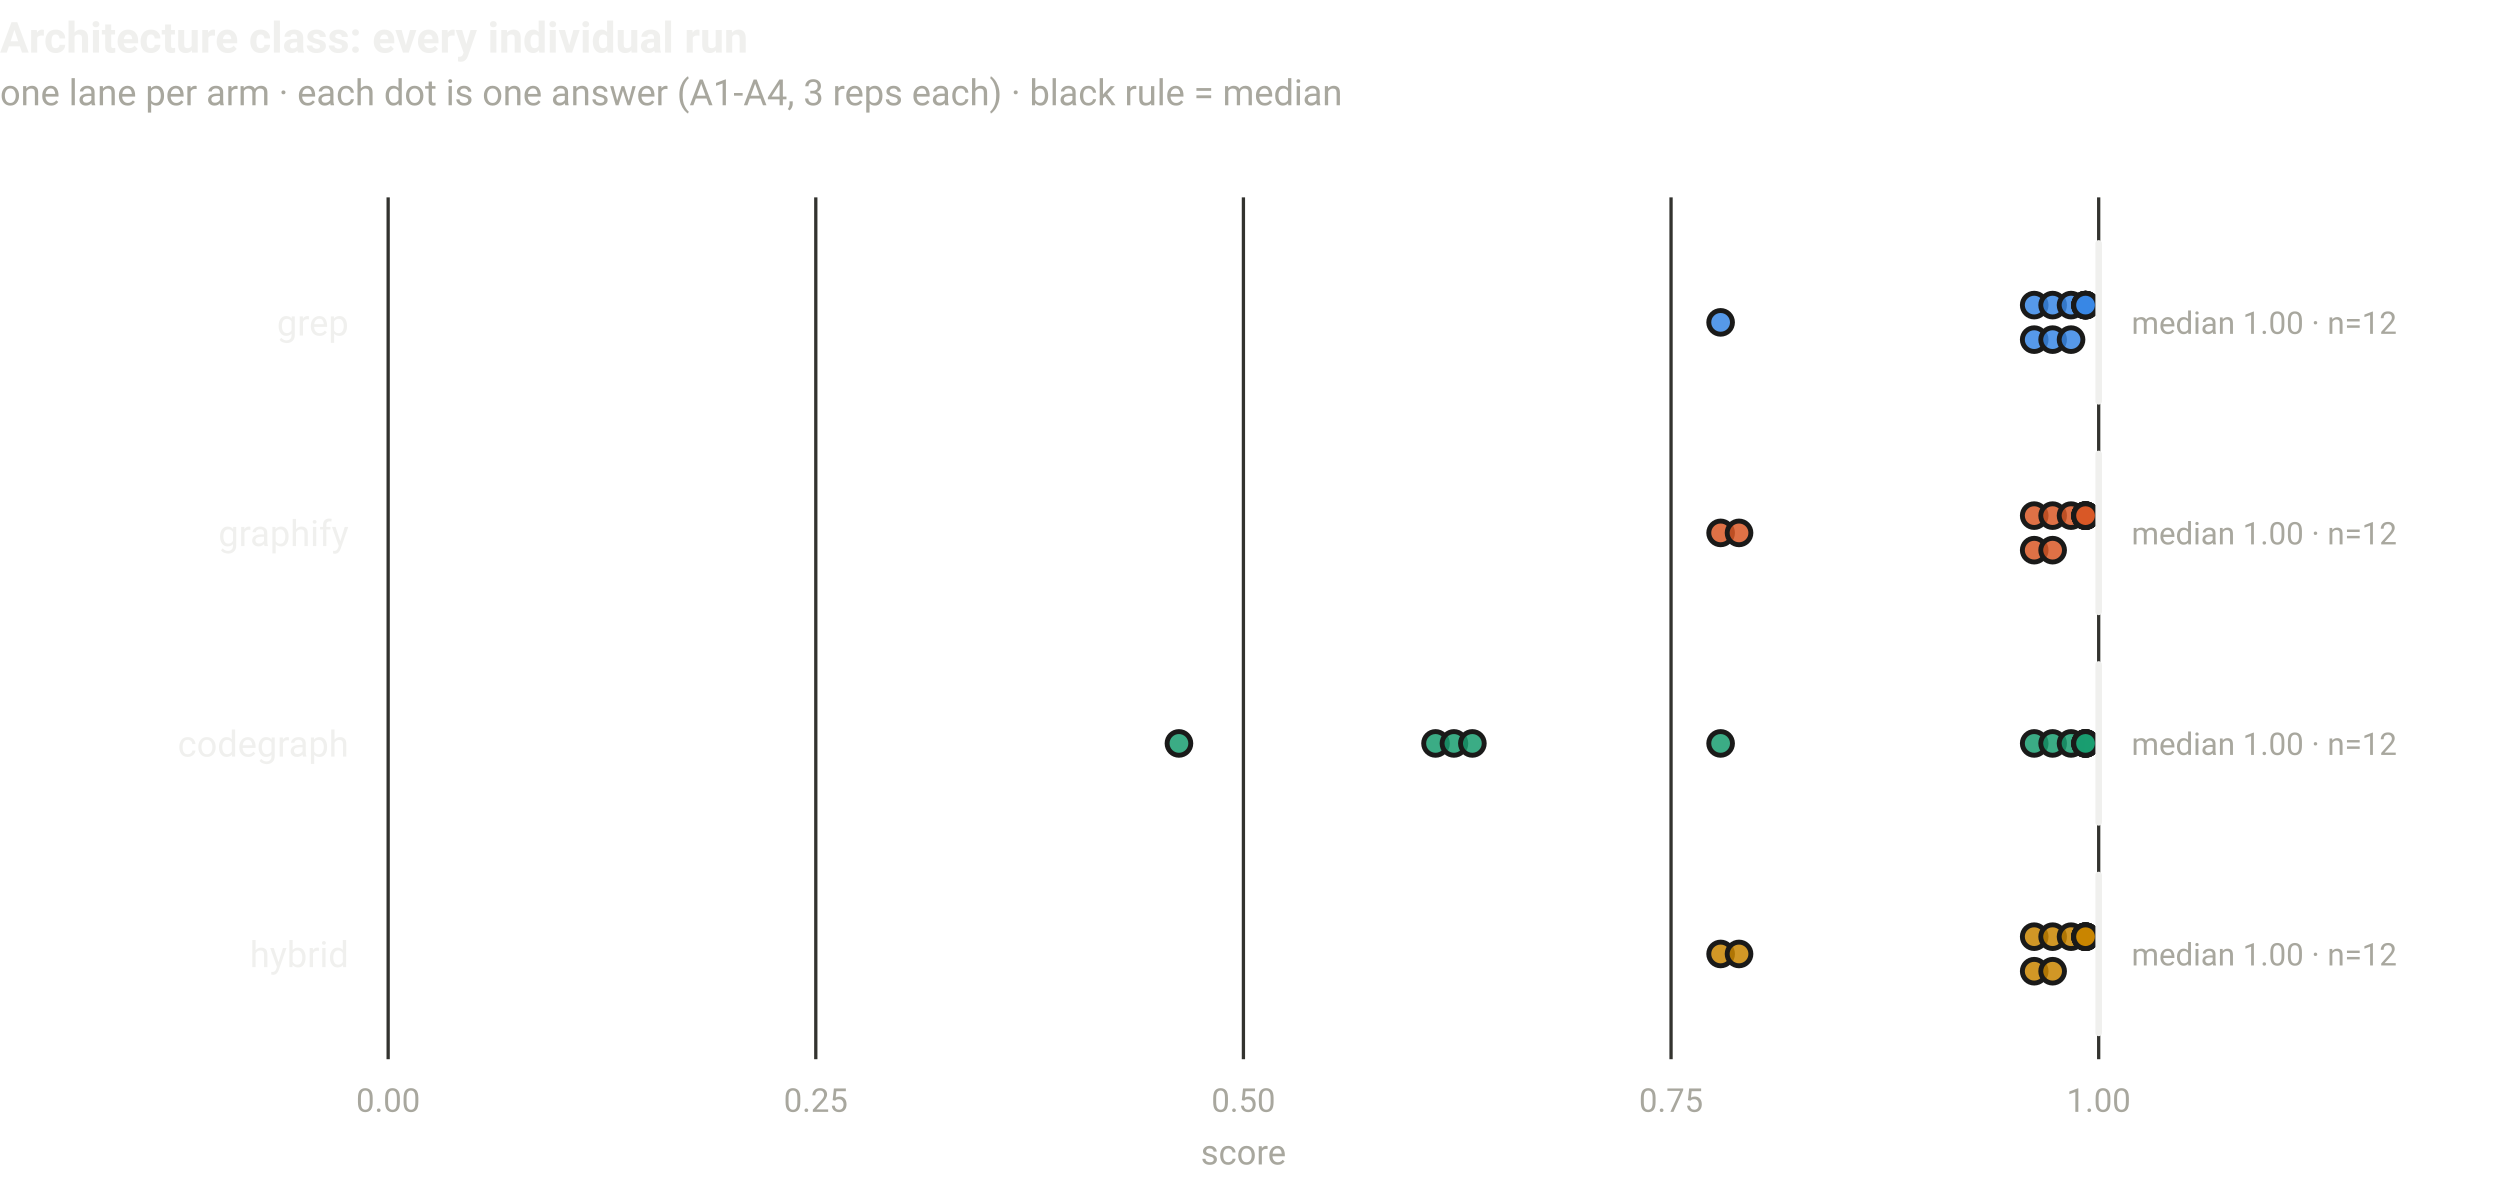
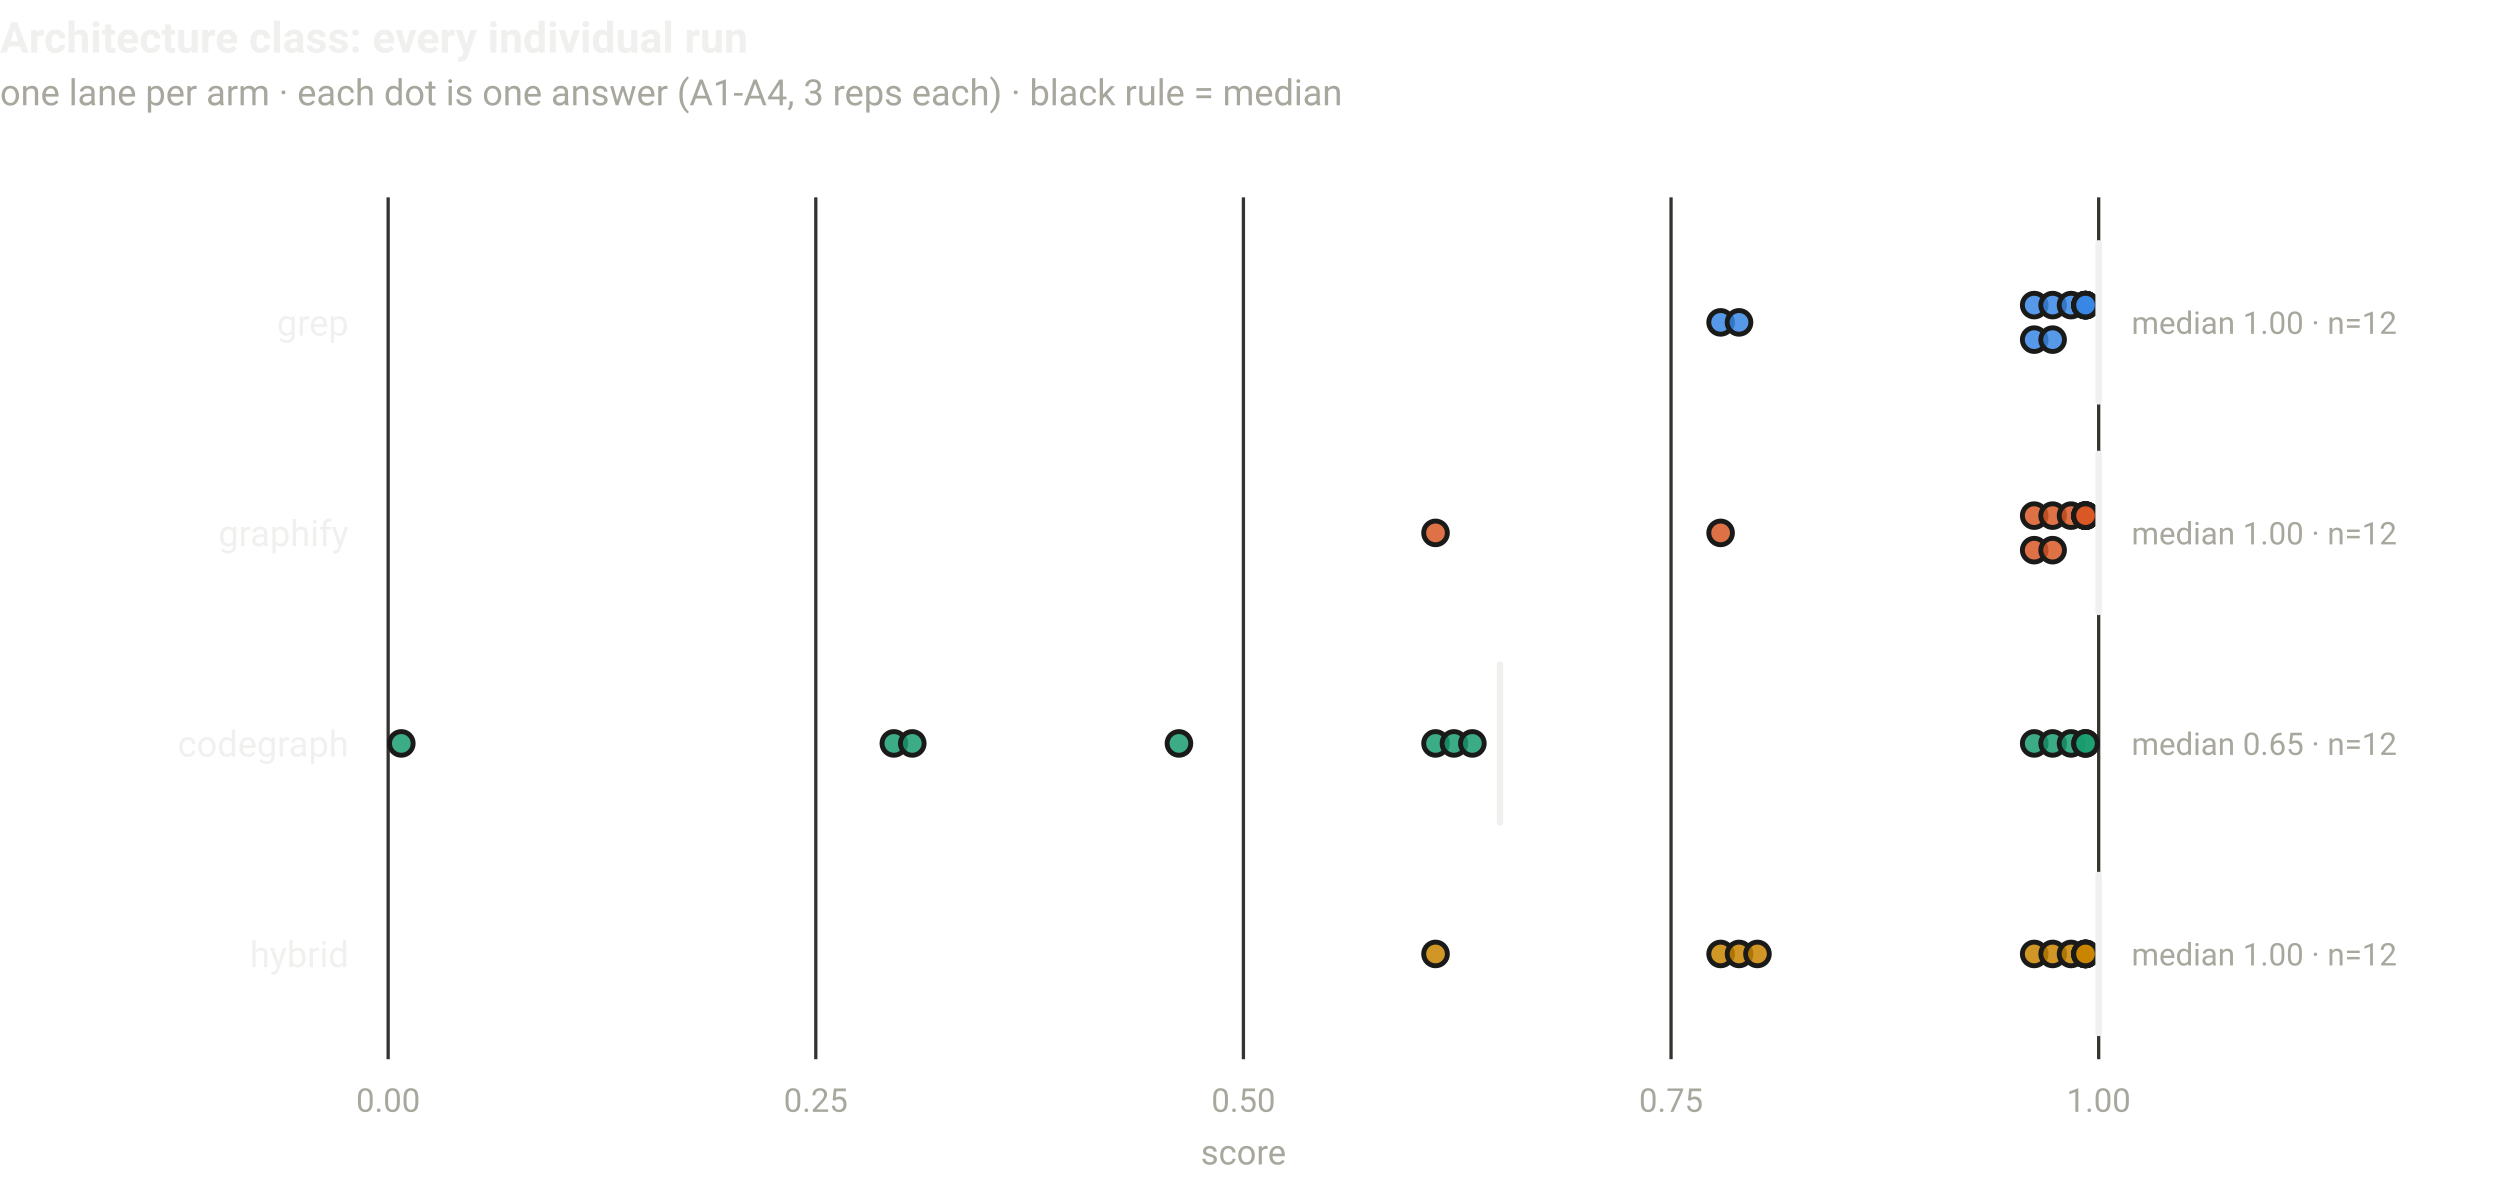
<svg xmlns="http://www.w3.org/2000/svg" width="760" height="366" viewBox="0 0 760 366" font-family="system-ui,-apple-system,Segoe UI,Roboto,sans-serif" role="img">
  <text x="0" y="16" font-size="13" font-weight="600" fill="#f0f0ee">Architecture class: every individual run</text>
  <text x="0" y="32" font-size="11" fill="#a8a79e">one lane per arm · each dot is one answer (A1-A4, 3 reps each) · black rule = median</text>
  <line x1="118" y1="60" x2="118" y2="322" stroke="#33332f" stroke-width="1" />
  <text x="118" y="338" font-size="10" fill="#a8a79e" text-anchor="middle">0.00</text>
  <line x1="248" y1="60" x2="248" y2="322" stroke="#33332f" stroke-width="1" />
  <text x="248" y="338" font-size="10" fill="#a8a79e" text-anchor="middle">0.25</text>
  <line x1="378" y1="60" x2="378" y2="322" stroke="#33332f" stroke-width="1" />
  <text x="378" y="338" font-size="10" fill="#a8a79e" text-anchor="middle">0.50</text>
  <line x1="508" y1="60" x2="508" y2="322" stroke="#33332f" stroke-width="1" />
  <text x="508" y="338" font-size="10" fill="#a8a79e" text-anchor="middle">0.75</text>
  <line x1="638" y1="60" x2="638" y2="322" stroke="#33332f" stroke-width="1" />
  <text x="638" y="338" font-size="10" fill="#a8a79e" text-anchor="middle">1.00</text>
  <text x="378" y="354" font-size="10.5" fill="#a8a79e" text-anchor="middle">score</text>
  <text x="106" y="102" font-size="11" fill="#f0f0ee" text-anchor="end">grep</text>
  <circle cx="618.4" cy="92.75" r="3.6" fill="#3987e5" fill-opacity="0.85" stroke="#1a1a19" stroke-width="1.5" />
  <circle cx="624" cy="92.75" r="3.6" fill="#3987e5" fill-opacity="0.85" stroke="#1a1a19" stroke-width="1.5" />
  <circle cx="629.6" cy="92.75" r="3.6" fill="#3987e5" fill-opacity="0.85" stroke="#1a1a19" stroke-width="1.5" />
  <circle cx="634" cy="92.75" r="3.6" fill="#3987e5" fill-opacity="0.85" stroke="#1a1a19" stroke-width="1.5" />
  <circle cx="634" cy="92.75" r="3.6" fill="#3987e5" fill-opacity="0.85" stroke="#1a1a19" stroke-width="1.5" />
  <circle cx="634" cy="92.75" r="3.6" fill="#3987e5" fill-opacity="0.85" stroke="#1a1a19" stroke-width="1.5" />
  <circle cx="634" cy="92.75" r="3.6" fill="#3987e5" fill-opacity="0.85" stroke="#1a1a19" stroke-width="1.5" />
  <circle cx="634" cy="92.75" r="3.6" fill="#3987e5" fill-opacity="0.85" stroke="#1a1a19" stroke-width="1.5" />
  <circle cx="618.4" cy="103.25" r="3.6" fill="#3987e5" fill-opacity="0.85" stroke="#1a1a19" stroke-width="1.5" />
+   <circle cx="523.067" cy="98" r="3.6" fill="#3987e5" fill-opacity="0.85" stroke="#1a1a19" stroke-width="1.5" />
  <circle cx="624" cy="103.25" r="3.6" fill="#3987e5" fill-opacity="0.85" stroke="#1a1a19" stroke-width="1.5" />
-   <circle cx="629.6" cy="103.25" r="3.6" fill="#3987e5" fill-opacity="0.85" stroke="#1a1a19" stroke-width="1.5" />
-   <circle cx="523.067" cy="98" r="3.6" fill="#3987e5" fill-opacity="0.85" stroke="#1a1a19" stroke-width="1.5" />
+   <circle cx="528.667" cy="98" r="3.6" fill="#3987e5" fill-opacity="0.85" stroke="#1a1a19" stroke-width="1.5" />
  <line x1="638" y1="74" x2="638" y2="122" stroke="#f0f0ee" stroke-width="2" stroke-linecap="round" />
  <text x="648" y="101.5" font-size="9.5" fill="#a8a79e">median 1.00 · n=12</text>
  <text x="106" y="166" font-size="11" fill="#f0f0ee" text-anchor="end">graphify</text>
  <circle cx="618.4" cy="156.75" r="3.6" fill="#d95926" fill-opacity="0.85" stroke="#1a1a19" stroke-width="1.5" />
+   <circle cx="436.4" cy="162" r="3.6" fill="#d95926" fill-opacity="0.85" stroke="#1a1a19" stroke-width="1.5" />
  <circle cx="624" cy="156.75" r="3.6" fill="#d95926" fill-opacity="0.85" stroke="#1a1a19" stroke-width="1.5" />
  <circle cx="629.6" cy="156.75" r="3.6" fill="#d95926" fill-opacity="0.85" stroke="#1a1a19" stroke-width="1.5" />
  <circle cx="634" cy="156.75" r="3.6" fill="#d95926" fill-opacity="0.85" stroke="#1a1a19" stroke-width="1.5" />
  <circle cx="634" cy="156.75" r="3.6" fill="#d95926" fill-opacity="0.85" stroke="#1a1a19" stroke-width="1.5" />
  <circle cx="634" cy="156.75" r="3.6" fill="#d95926" fill-opacity="0.85" stroke="#1a1a19" stroke-width="1.5" />
  <circle cx="634" cy="156.75" r="3.6" fill="#d95926" fill-opacity="0.85" stroke="#1a1a19" stroke-width="1.5" />
  <circle cx="634" cy="156.75" r="3.6" fill="#d95926" fill-opacity="0.85" stroke="#1a1a19" stroke-width="1.5" />
  <circle cx="618.4" cy="167.25" r="3.6" fill="#d95926" fill-opacity="0.85" stroke="#1a1a19" stroke-width="1.5" />
+   <circle cx="523.067" cy="162" r="3.6" fill="#d95926" fill-opacity="0.85" stroke="#1a1a19" stroke-width="1.5" />
  <circle cx="624" cy="167.25" r="3.6" fill="#d95926" fill-opacity="0.85" stroke="#1a1a19" stroke-width="1.5" />
-   <circle cx="523.067" cy="162" r="3.6" fill="#d95926" fill-opacity="0.85" stroke="#1a1a19" stroke-width="1.5" />
-   <circle cx="528.667" cy="162" r="3.6" fill="#d95926" fill-opacity="0.85" stroke="#1a1a19" stroke-width="1.5" />
  <line x1="638" y1="138" x2="638" y2="186" stroke="#f0f0ee" stroke-width="2" stroke-linecap="round" />
  <text x="648" y="165.5" font-size="9.5" fill="#a8a79e">median 1.00 · n=12</text>
  <text x="106" y="230" font-size="11" fill="#f0f0ee" text-anchor="end">codegraph</text>
+   <circle cx="358.4" cy="226" r="3.6" fill="#199e70" fill-opacity="0.85" stroke="#1a1a19" stroke-width="1.5" />
  <circle cx="436.4" cy="226" r="3.6" fill="#199e70" fill-opacity="0.85" stroke="#1a1a19" stroke-width="1.5" />
  <circle cx="442" cy="226" r="3.6" fill="#199e70" fill-opacity="0.85" stroke="#1a1a19" stroke-width="1.5" />
  <circle cx="447.6" cy="226" r="3.6" fill="#199e70" fill-opacity="0.85" stroke="#1a1a19" stroke-width="1.5" />
-   <circle cx="358.4" cy="226" r="3.6" fill="#199e70" fill-opacity="0.85" stroke="#1a1a19" stroke-width="1.5" />
  <circle cx="618.4" cy="226" r="3.6" fill="#199e70" fill-opacity="0.85" stroke="#1a1a19" stroke-width="1.5" />
  <circle cx="624" cy="226" r="3.6" fill="#199e70" fill-opacity="0.85" stroke="#1a1a19" stroke-width="1.5" />
  <circle cx="629.6" cy="226" r="3.6" fill="#199e70" fill-opacity="0.85" stroke="#1a1a19" stroke-width="1.5" />
  <circle cx="634" cy="226" r="3.6" fill="#199e70" fill-opacity="0.85" stroke="#1a1a19" stroke-width="1.5" />
  <circle cx="634" cy="226" r="3.6" fill="#199e70" fill-opacity="0.85" stroke="#1a1a19" stroke-width="1.5" />
-   <circle cx="523.067" cy="226" r="3.6" fill="#199e70" fill-opacity="0.85" stroke="#1a1a19" stroke-width="1.5" />
-   <circle cx="634" cy="226" r="3.6" fill="#199e70" fill-opacity="0.85" stroke="#1a1a19" stroke-width="1.5" />
-   <circle cx="634" cy="226" r="3.6" fill="#199e70" fill-opacity="0.85" stroke="#1a1a19" stroke-width="1.5" />
-   <line x1="638" y1="202" x2="638" y2="250" stroke="#f0f0ee" stroke-width="2" stroke-linecap="round" />
-   <text x="648" y="229.5" font-size="9.5" fill="#a8a79e">median 1.00 · n=12</text>
+   <circle cx="271.733" cy="226" r="3.6" fill="#199e70" fill-opacity="0.85" stroke="#1a1a19" stroke-width="1.5" />
+   <circle cx="122" cy="226" r="3.6" fill="#199e70" fill-opacity="0.85" stroke="#1a1a19" stroke-width="1.5" />
+   <circle cx="277.333" cy="226" r="3.6" fill="#199e70" fill-opacity="0.85" stroke="#1a1a19" stroke-width="1.5" />
+   <line x1="456" y1="202" x2="456" y2="250" stroke="#f0f0ee" stroke-width="2" stroke-linecap="round" />
+   <text x="648" y="229.5" font-size="9.5" fill="#a8a79e">median 0.65 · n=12</text>
  <text x="106" y="294" font-size="11" fill="#f0f0ee" text-anchor="end">hybrid</text>
-   <circle cx="618.4" cy="284.75" r="3.6" fill="#c98500" fill-opacity="0.85" stroke="#1a1a19" stroke-width="1.5" />
-   <circle cx="624" cy="284.75" r="3.6" fill="#c98500" fill-opacity="0.85" stroke="#1a1a19" stroke-width="1.5" />
-   <circle cx="629.6" cy="284.75" r="3.6" fill="#c98500" fill-opacity="0.85" stroke="#1a1a19" stroke-width="1.5" />
-   <circle cx="634" cy="284.75" r="3.6" fill="#c98500" fill-opacity="0.85" stroke="#1a1a19" stroke-width="1.5" />
-   <circle cx="634" cy="284.75" r="3.6" fill="#c98500" fill-opacity="0.85" stroke="#1a1a19" stroke-width="1.5" />
-   <circle cx="634" cy="284.75" r="3.6" fill="#c98500" fill-opacity="0.85" stroke="#1a1a19" stroke-width="1.5" />
-   <circle cx="634" cy="284.75" r="3.6" fill="#c98500" fill-opacity="0.85" stroke="#1a1a19" stroke-width="1.5" />
-   <circle cx="634" cy="284.75" r="3.6" fill="#c98500" fill-opacity="0.85" stroke="#1a1a19" stroke-width="1.5" />
-   <circle cx="618.4" cy="295.25" r="3.6" fill="#c98500" fill-opacity="0.85" stroke="#1a1a19" stroke-width="1.5" />
+   <circle cx="618.4" cy="290" r="3.6" fill="#c98500" fill-opacity="0.85" stroke="#1a1a19" stroke-width="1.5" />
+   <circle cx="436.4" cy="290" r="3.6" fill="#c98500" fill-opacity="0.85" stroke="#1a1a19" stroke-width="1.5" />
+   <circle cx="624" cy="290" r="3.6" fill="#c98500" fill-opacity="0.85" stroke="#1a1a19" stroke-width="1.5" />
+   <circle cx="629.6" cy="290" r="3.6" fill="#c98500" fill-opacity="0.85" stroke="#1a1a19" stroke-width="1.5" />
+   <circle cx="634" cy="290" r="3.6" fill="#c98500" fill-opacity="0.85" stroke="#1a1a19" stroke-width="1.5" />
+   <circle cx="634" cy="290" r="3.6" fill="#c98500" fill-opacity="0.85" stroke="#1a1a19" stroke-width="1.5" />
+   <circle cx="634" cy="290" r="3.6" fill="#c98500" fill-opacity="0.85" stroke="#1a1a19" stroke-width="1.5" />
+   <circle cx="634" cy="290" r="3.6" fill="#c98500" fill-opacity="0.85" stroke="#1a1a19" stroke-width="1.5" />
+   <circle cx="634" cy="290" r="3.6" fill="#c98500" fill-opacity="0.85" stroke="#1a1a19" stroke-width="1.5" />
  <circle cx="523.067" cy="290" r="3.6" fill="#c98500" fill-opacity="0.85" stroke="#1a1a19" stroke-width="1.5" />
  <circle cx="528.667" cy="290" r="3.6" fill="#c98500" fill-opacity="0.85" stroke="#1a1a19" stroke-width="1.5" />
-   <circle cx="624" cy="295.25" r="3.6" fill="#c98500" fill-opacity="0.85" stroke="#1a1a19" stroke-width="1.5" />
+   <circle cx="534.267" cy="290" r="3.6" fill="#c98500" fill-opacity="0.85" stroke="#1a1a19" stroke-width="1.5" />
  <line x1="638" y1="266" x2="638" y2="314" stroke="#f0f0ee" stroke-width="2" stroke-linecap="round" />
  <text x="648" y="293.5" font-size="9.5" fill="#a8a79e">median 1.00 · n=12</text>
</svg>
